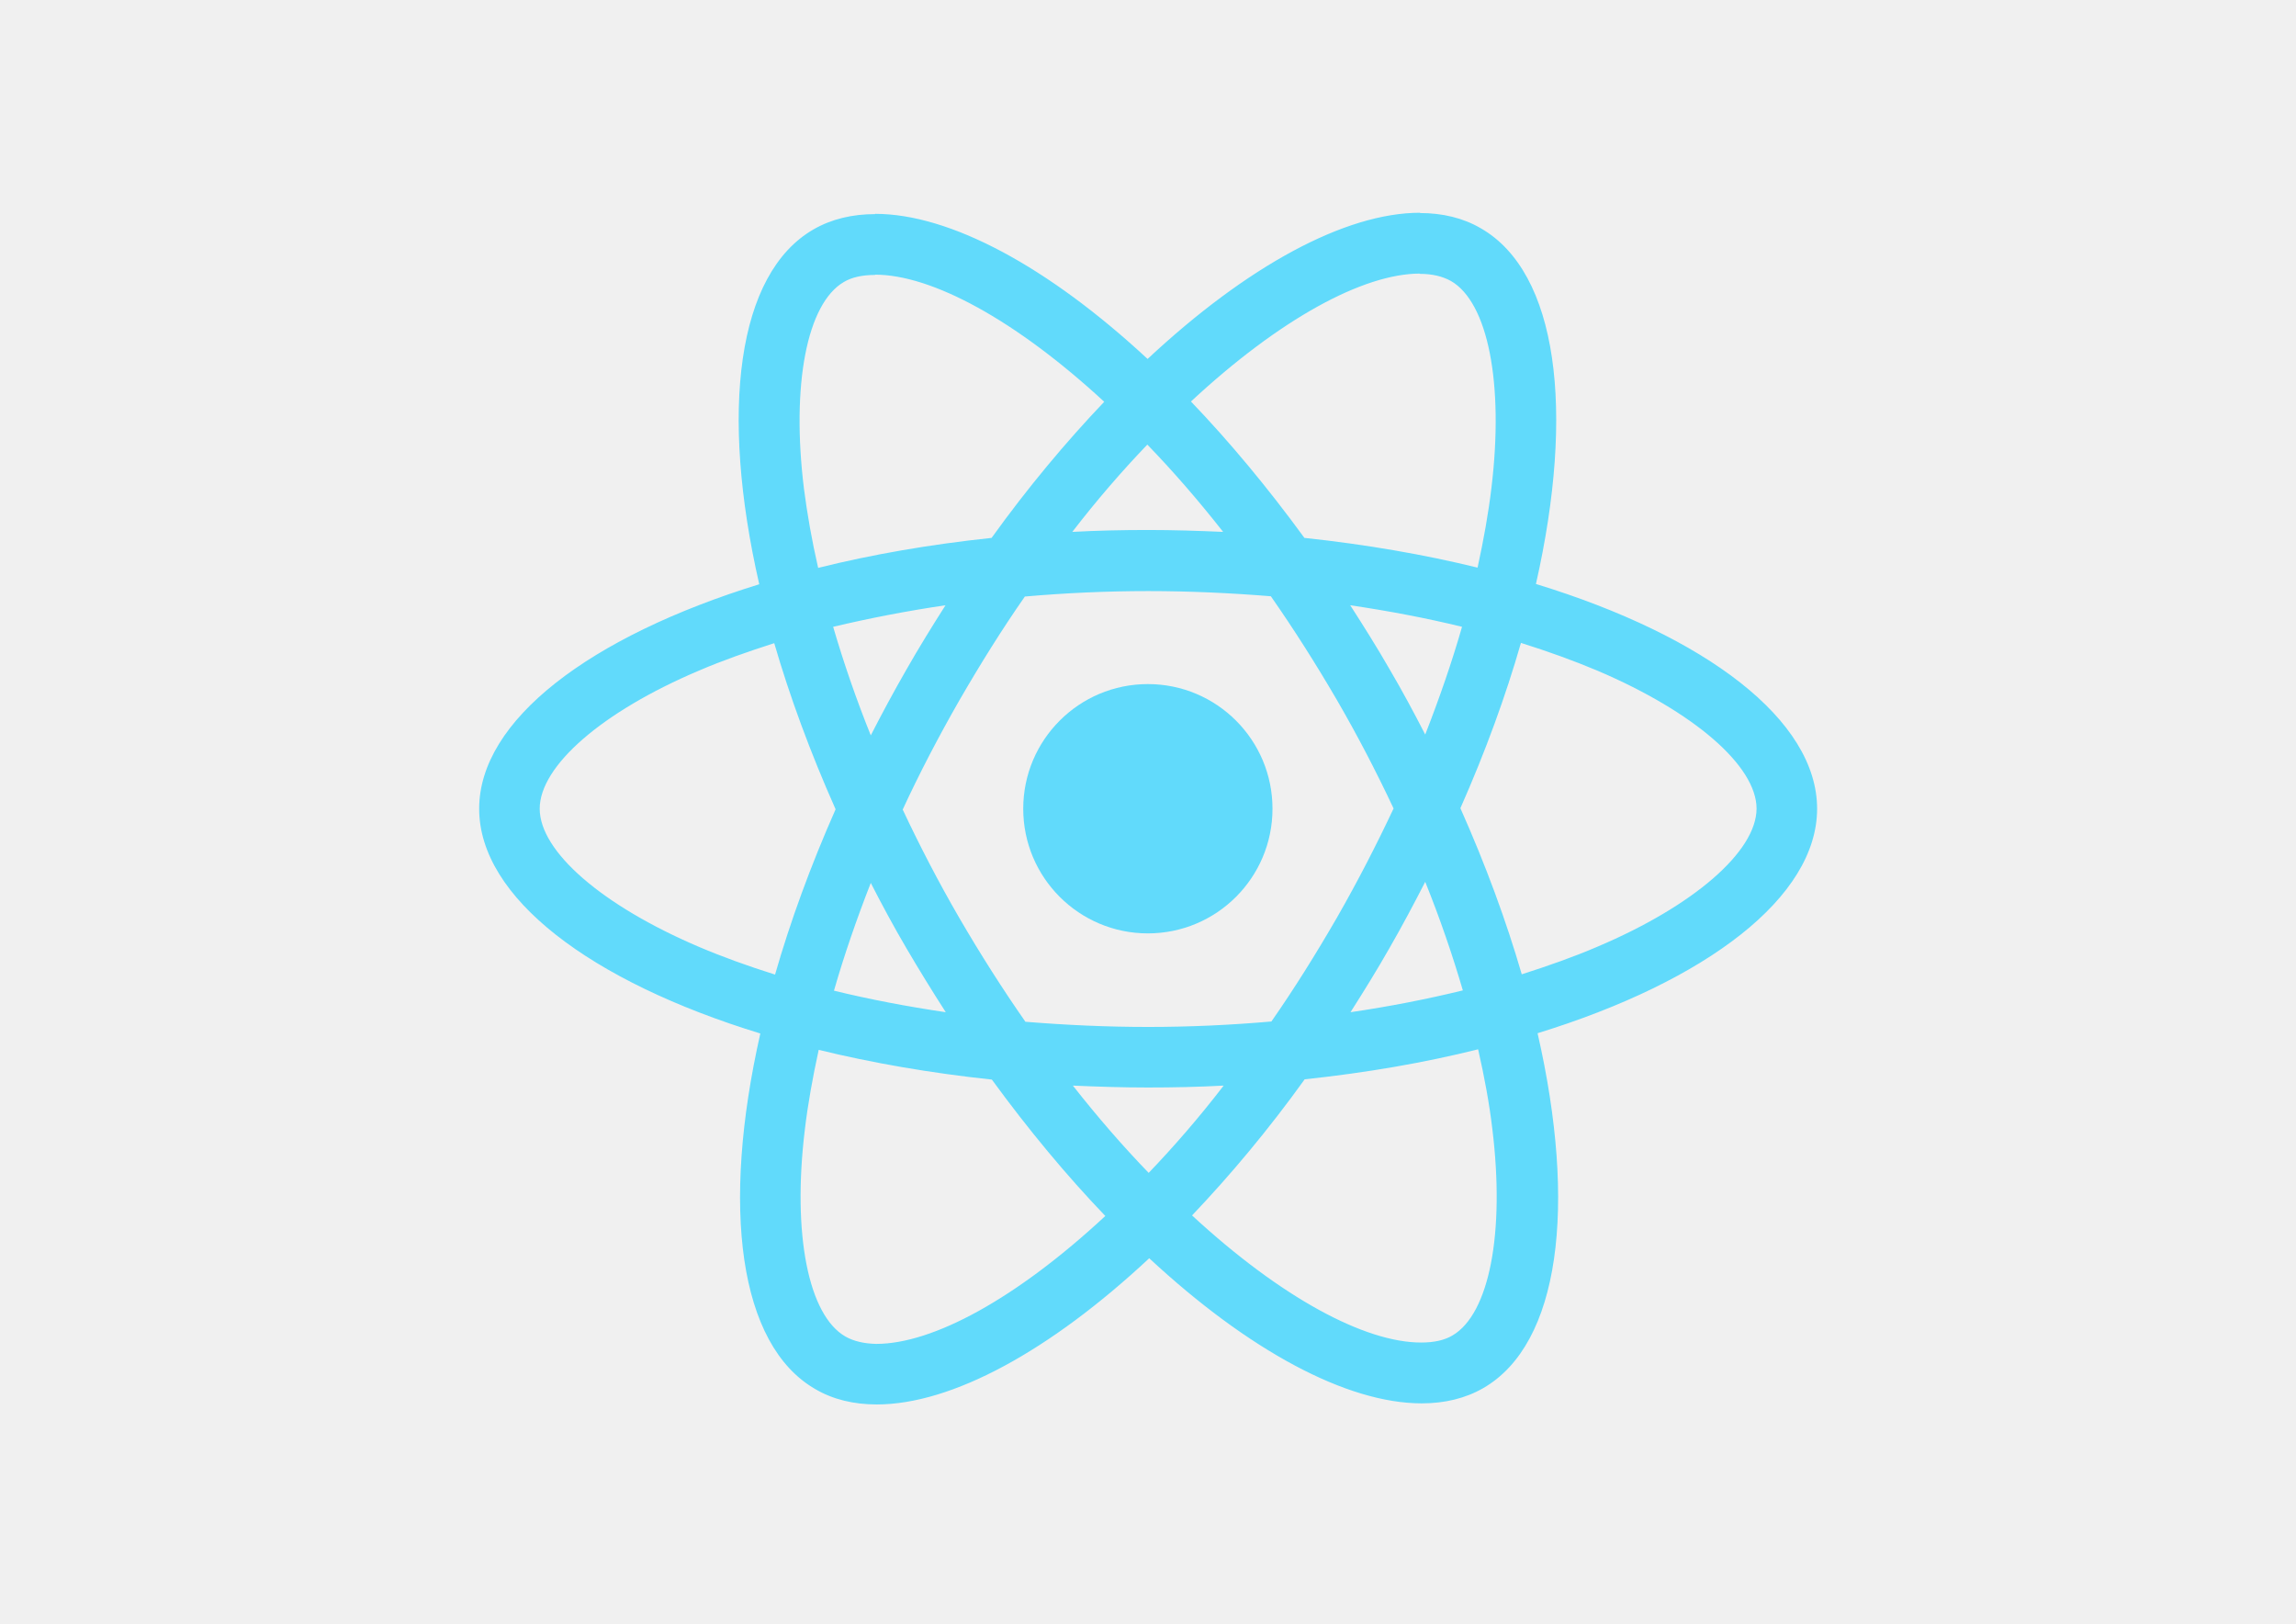
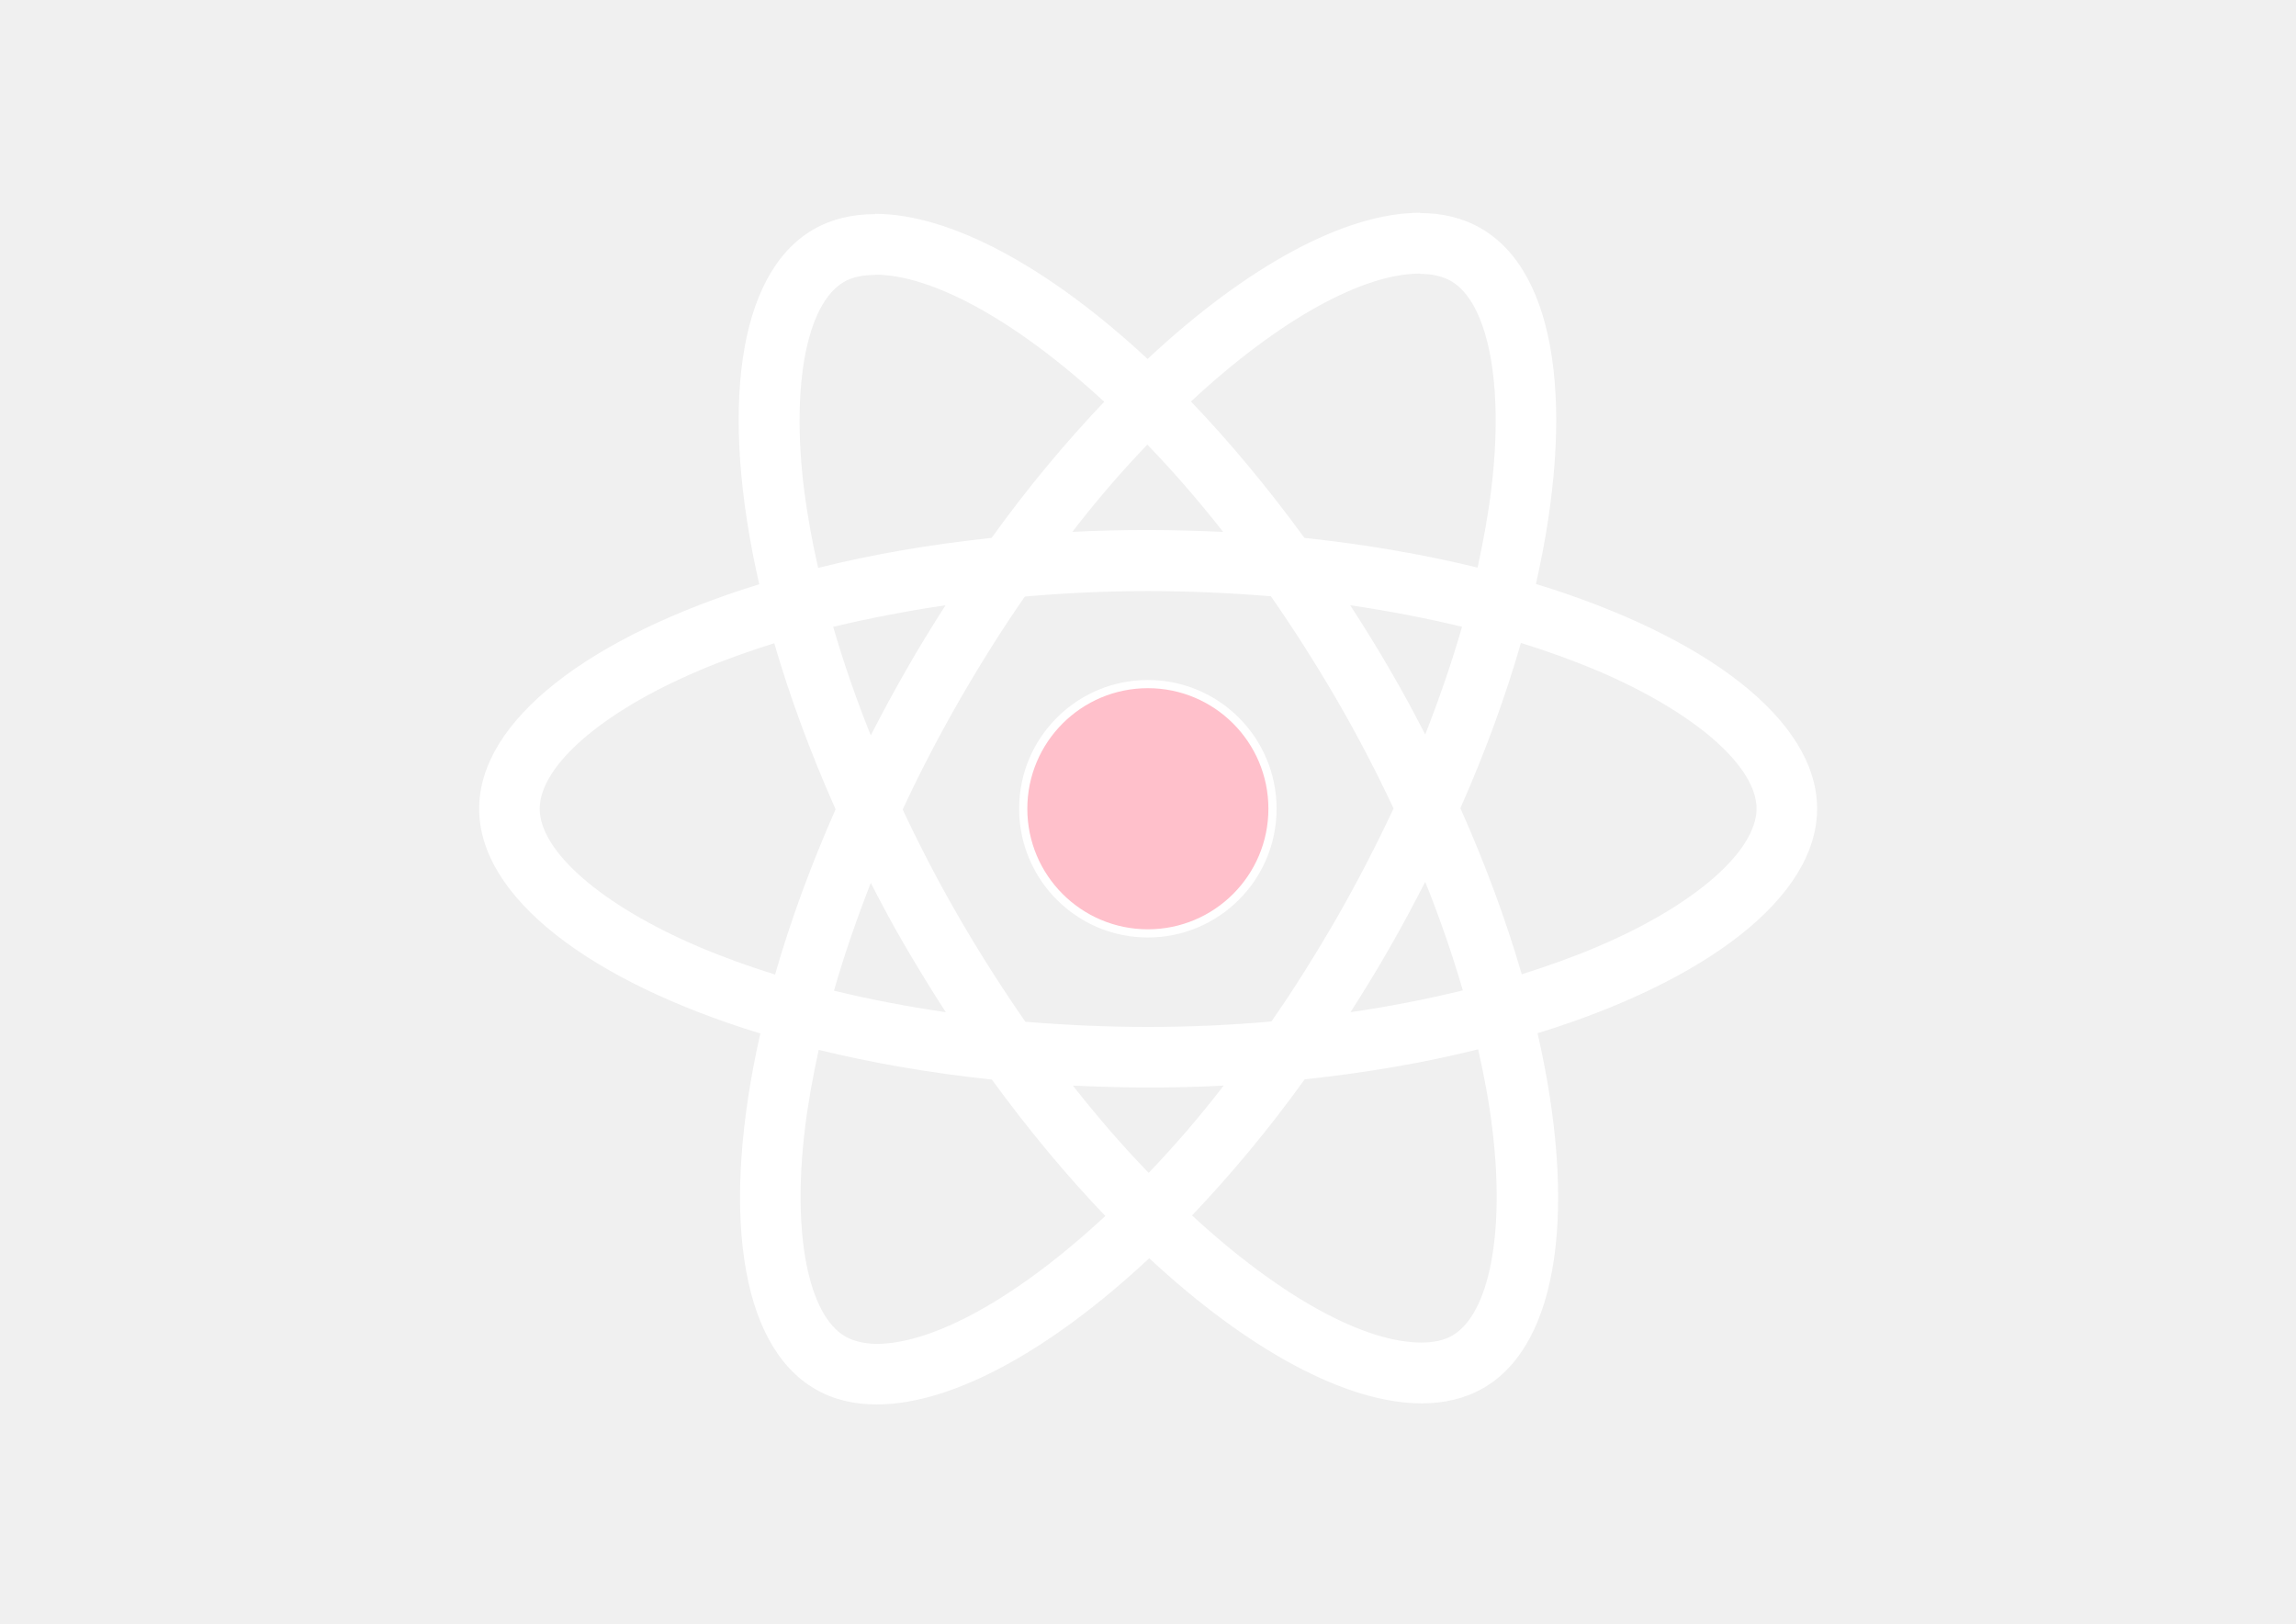
<svg xmlns="http://www.w3.org/2000/svg" viewBox="0 0 841.9 595.3">
-   <g fill="#61DAFB">
+   <g fill="white">
    <path d="M666.3 296.5c0-32.5-40.7-63.3-103.1-82.4 14.4-63.6 8-114.2-20.2-130.4-6.5-3.8-14.1-5.6-22.4-5.6v22.3c4.6 0 8.3.9 11.4 2.6 13.6 7.8 19.5 37.5 14.9 75.7-1.1 9.4-2.9 19.3-5.1 29.4-19.6-4.8-41-8.5-63.5-10.9-13.5-18.5-27.5-35.3-41.6-50 32.6-30.3 63.2-46.9 84-46.9V78c-27.5 0-63.5 19.6-99.9 53.6-36.4-33.8-72.4-53.2-99.9-53.2v22.3c20.7 0 51.4 16.5 84 46.6-14 14.7-28 31.4-41.3 49.9-22.6 2.4-44 6.1-63.6 11-2.3-10-4-19.7-5.2-29-4.7-38.2 1.1-67.9 14.6-75.8 3-1.8 6.9-2.6 11.5-2.6V78.5c-8.4 0-16 1.8-22.6 5.6-28.1 16.2-34.4 66.7-19.9 130.1-62.2 19.2-102.7 49.9-102.7 82.3 0 32.5 40.7 63.3 103.1 82.4-14.4 63.6-8 114.2 20.2 130.4 6.5 3.8 14.1 5.6 22.5 5.6 27.5 0 63.5-19.6 99.9-53.6 36.4 33.8 72.4 53.2 99.9 53.2 8.4 0 16-1.8 22.6-5.6 28.1-16.2 34.4-66.7 19.9-130.1 62-19.1 102.5-49.9 102.5-82.3zm-130.2-66.7c-3.7 12.9-8.3 26.2-13.5 39.5-4.1-8-8.4-16-13.1-24-4.6-8-9.5-15.8-14.4-23.4 14.2 2.1 27.9 4.7 41 7.9zm-45.8 106.5c-7.8 13.5-15.8 26.3-24.1 38.2-14.9 1.3-30 2-45.2 2-15.1 0-30.2-.7-45-1.9-8.3-11.9-16.4-24.6-24.2-38-7.6-13.1-14.5-26.4-20.8-39.8 6.2-13.4 13.2-26.8 20.7-39.9 7.8-13.5 15.8-26.3 24.1-38.2 14.9-1.3 30-2 45.2-2 15.1 0 30.2.7 45 1.9 8.3 11.9 16.4 24.6 24.2 38 7.6 13.1 14.5 26.4 20.8 39.8-6.3 13.4-13.2 26.8-20.7 39.9zm32.3-13c5.4 13.4 10 26.8 13.8 39.8-13.1 3.2-26.9 5.9-41.2 8 4.9-7.7 9.8-15.6 14.4-23.7 4.6-8 8.9-16.1 13-24.1zM421.2 430c-9.3-9.6-18.6-20.3-27.8-32 9 .4 18.2.7 27.5.7 9.4 0 18.7-.2 27.8-.7-9 11.7-18.3 22.4-27.5 32zm-74.4-58.9c-14.2-2.1-27.9-4.7-41-7.9 3.7-12.9 8.3-26.2 13.5-39.5 4.1 8 8.4 16 13.1 24 4.7 8 9.5 15.8 14.4 23.4zM420.7 163c9.3 9.6 18.6 20.3 27.8 32-9-.4-18.2-.7-27.5-.7-9.4 0-18.7.2-27.8.7 9-11.7 18.3-22.4 27.5-32zm-74 58.9c-4.9 7.7-9.8 15.6-14.4 23.7-4.6 8-8.9 16-13 24-5.4-13.4-10-26.8-13.8-39.8 13.1-3.1 26.9-5.8 41.2-7.9zm-90.5 125.2c-35.4-15.1-58.3-34.9-58.3-50.6 0-15.7 22.9-35.6 58.3-50.6 8.6-3.7 18-7 27.7-10.1 5.7 19.6 13.2 40 22.5 60.9-9.2 20.8-16.6 41.1-22.2 60.6-9.9-3.1-19.3-6.5-28-10.2zM310 490c-13.6-7.8-19.5-37.5-14.9-75.7 1.1-9.4 2.9-19.3 5.1-29.4 19.6 4.8 41 8.5 63.5 10.9 13.5 18.5 27.5 35.3 41.6 50-32.6 30.3-63.2 46.9-84 46.9-4.5-.1-8.3-1-11.3-2.7zm237.2-76.2c4.7 38.2-1.1 67.9-14.6 75.8-3 1.8-6.9 2.6-11.5 2.6-20.7 0-51.4-16.5-84-46.6 14-14.7 28-31.4 41.3-49.9 22.6-2.4 44-6.1 63.6-11 2.3 10.1 4.1 19.8 5.2 29.1zm38.5-66.7c-8.6 3.7-18 7-27.7 10.1-5.7-19.6-13.2-40-22.5-60.9 9.2-20.8 16.6-41.1 22.2-60.6 9.9 3.1 19.3 6.5 28.1 10.2 35.4 15.1 58.3 34.9 58.3 50.6-.1 15.7-23 35.6-58.4 50.6zM320.8 78.4z" />
-     <circle cx="420.9" cy="296.5" r="45.7" />
+     <circle cx="420.9" cy="296.5" r="45.7" fill="pink" stroke="white" stroke-width="3" />
    <path d="M520.5 78.1z" />
  </g>
</svg>
